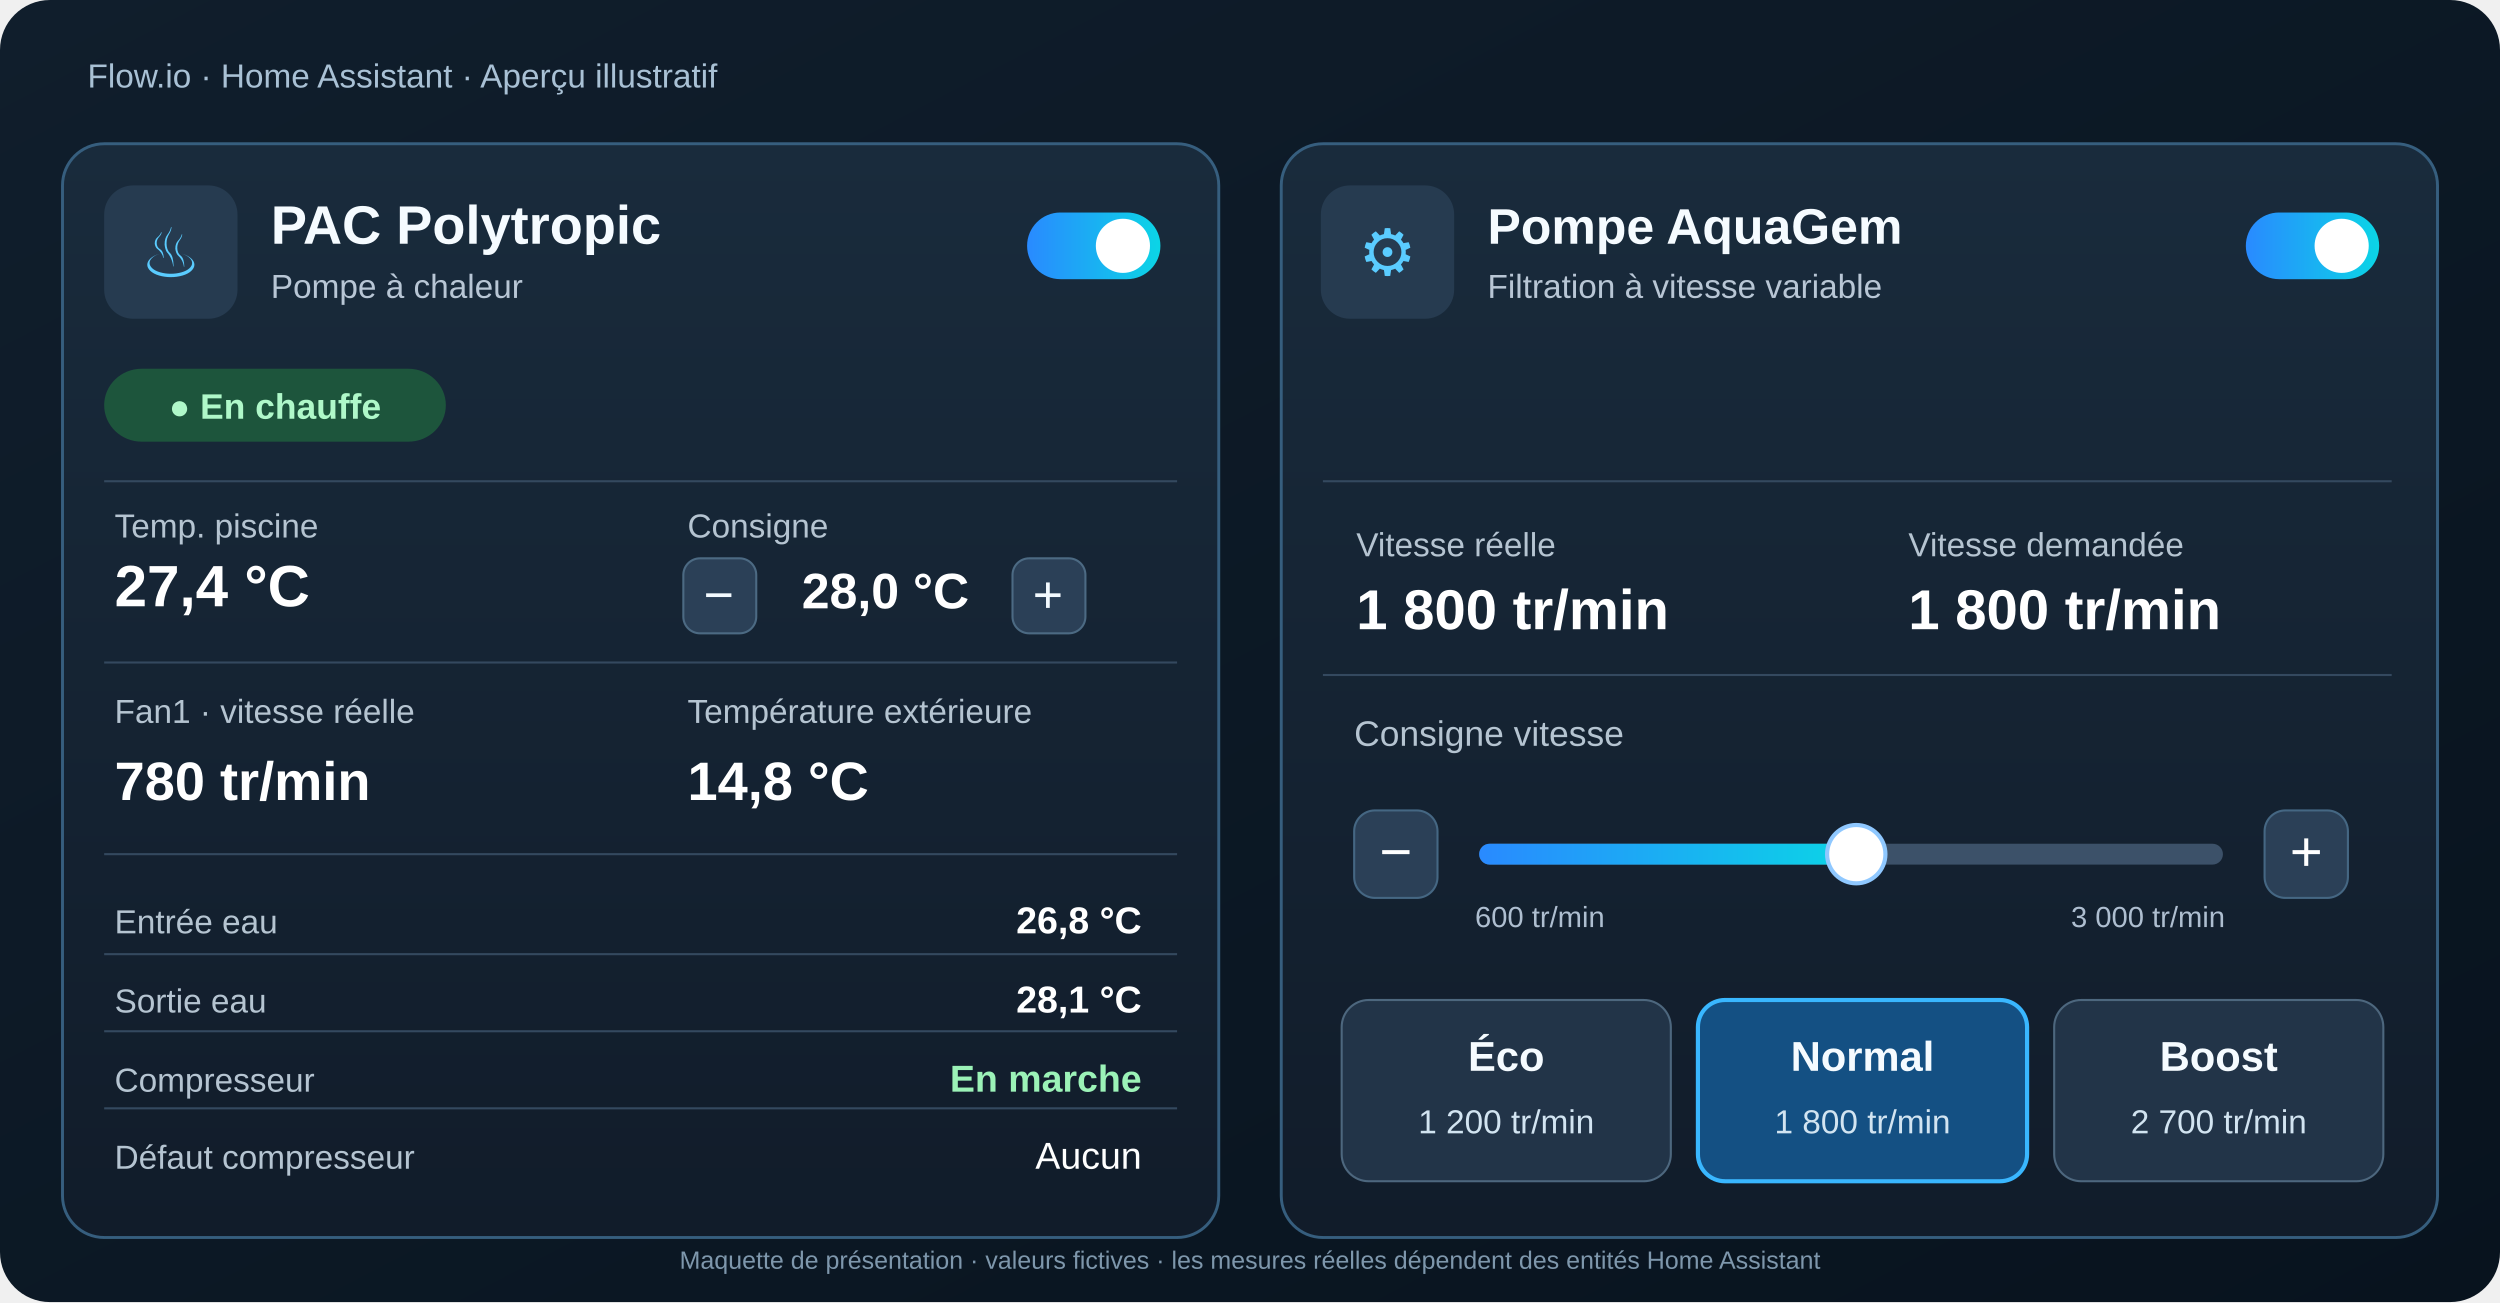
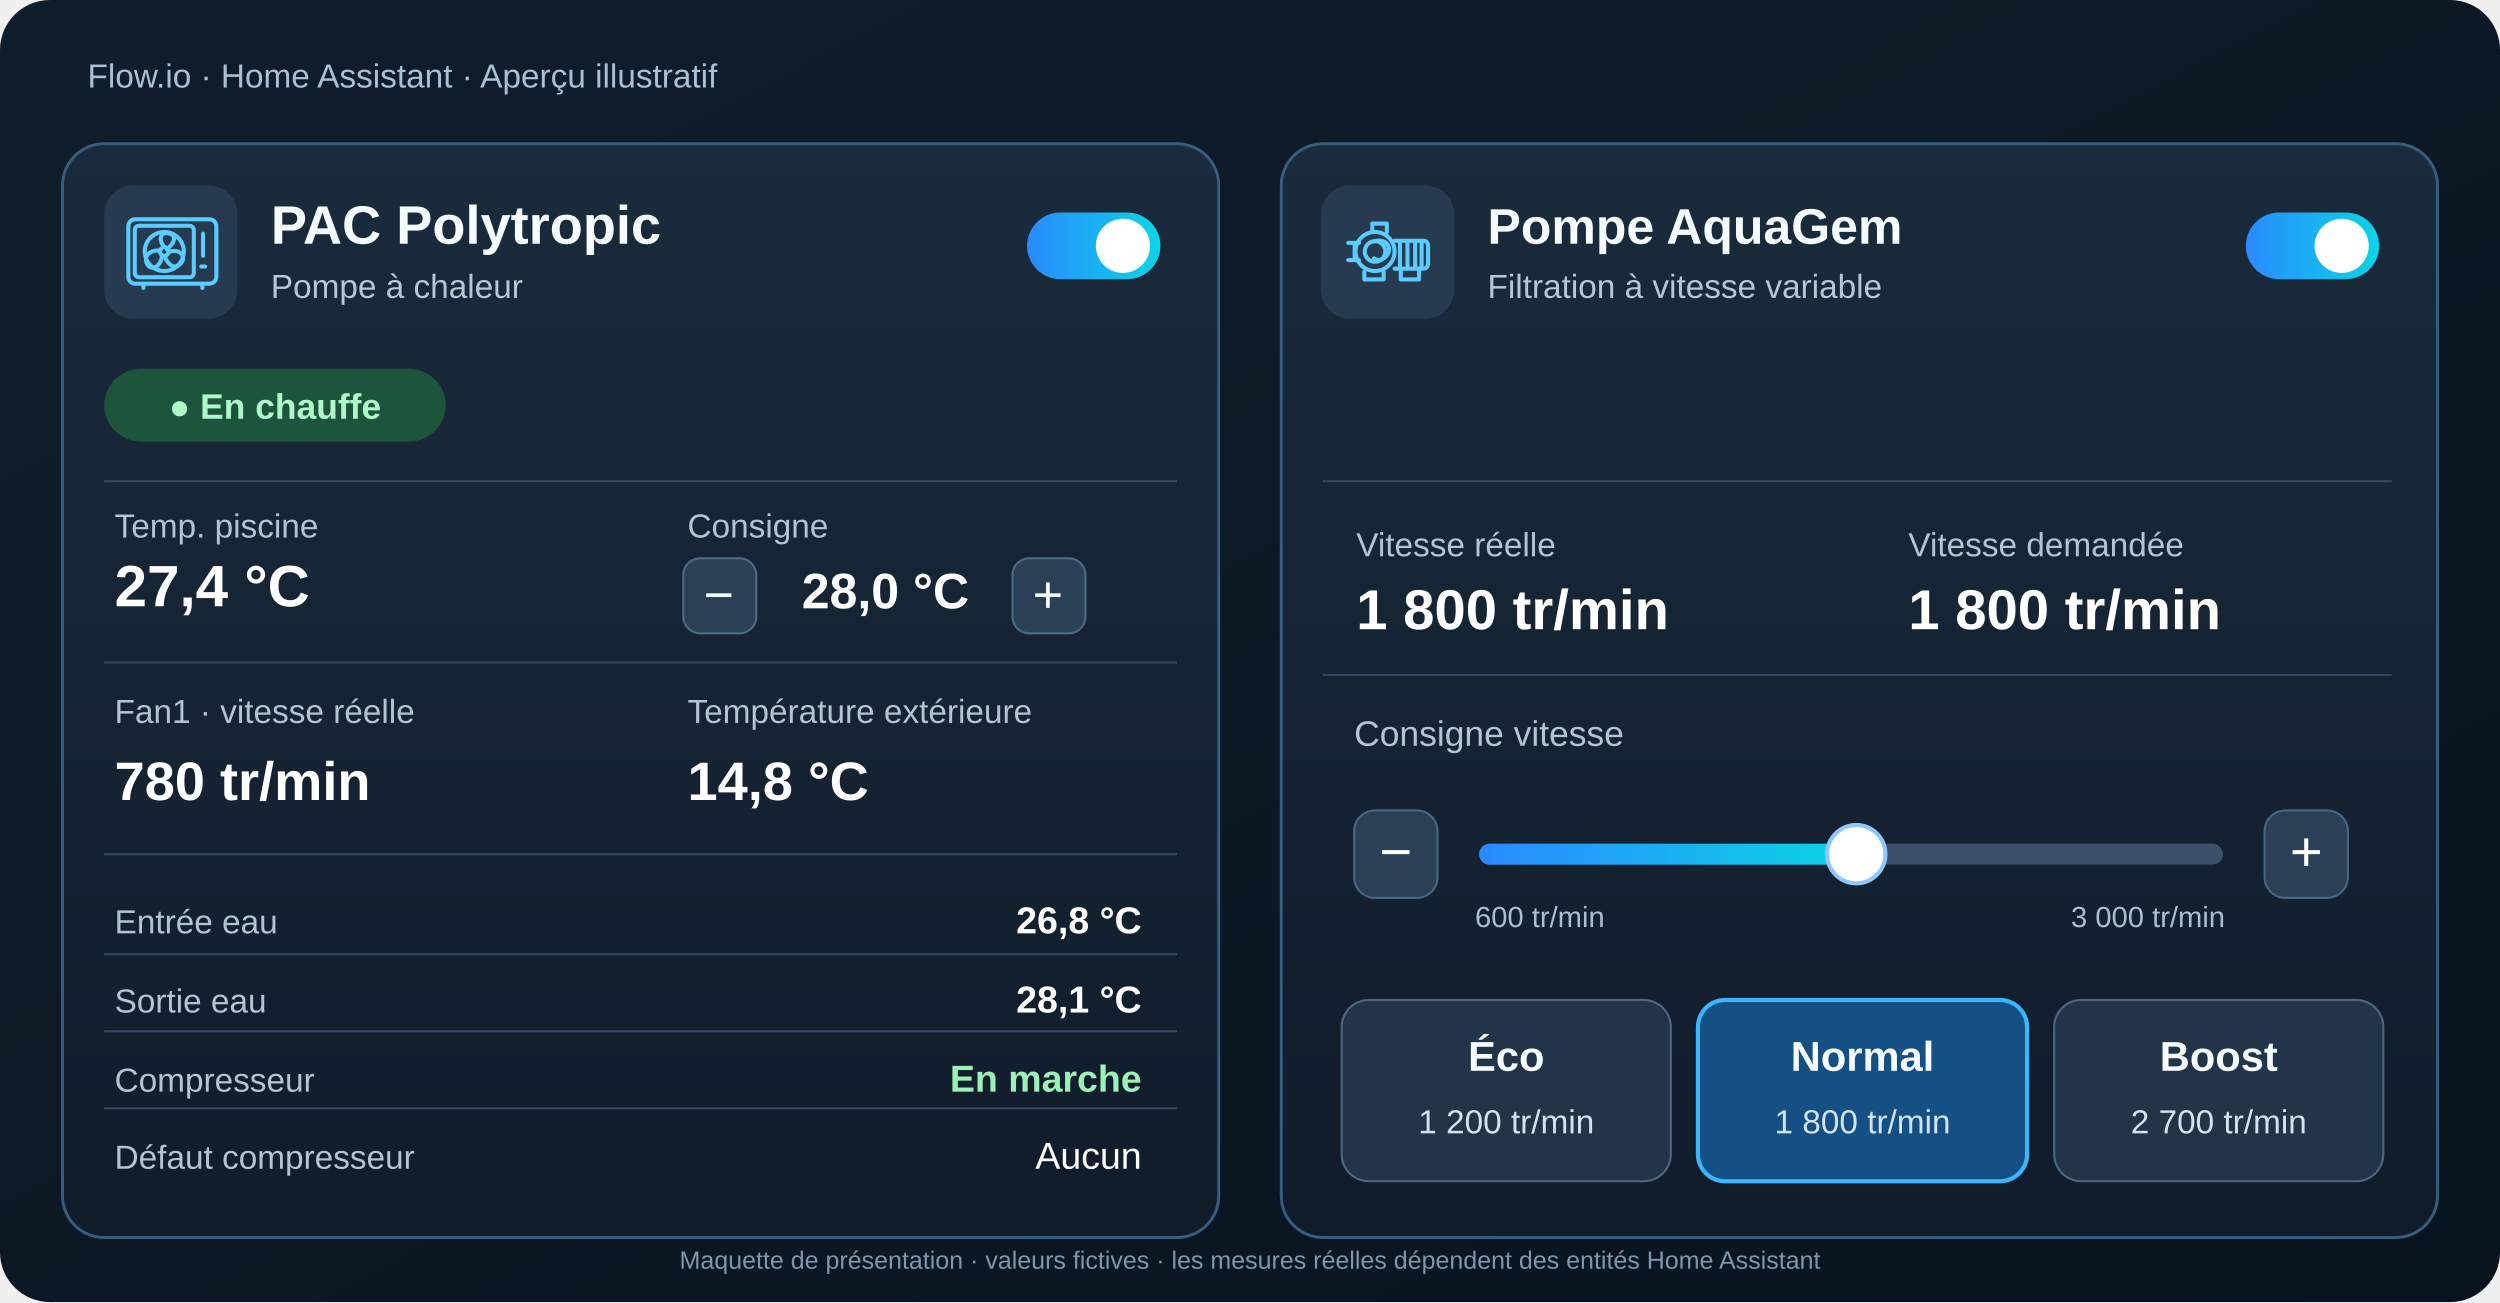
<svg xmlns="http://www.w3.org/2000/svg" width="1200" height="625" viewBox="0 0 1200 625" role="img" aria-labelledby="title desc">
  <defs>
    <linearGradient id="bg" x1="0" y1="0" x2="1" y2="1">
      <stop offset="0" stop-color="#101e2c" />
      <stop offset="1" stop-color="#08131e" />
    </linearGradient>
    <linearGradient id="panel" x1="0" y1="0" x2="0" y2="1">
      <stop offset="0" stop-color="#192b3c" />
      <stop offset="1" stop-color="#111c2a" />
    </linearGradient>
    <linearGradient id="sw" x1="0" y1="0" x2="1" y2="0">
      <stop offset="0" stop-color="#298aff" />
      <stop offset="1" stop-color="#0bd5e6" />
    </linearGradient>
  </defs>
  <rect width="1200" height="625" rx="24" fill="url(#bg)" />
  <text x="42" y="42" fill="#a9c1d5" font-family="Arial,sans-serif" font-size="16">Flow.io · Home Assistant · Aperçu illustratif</text>
  <g font-family="Arial,sans-serif">
    <rect x="30" y="69" width="555" height="525" rx="20" fill="url(#panel)" stroke="#365e7e" stroke-width="1.4" />
    <rect x="615" y="69" width="555" height="525" rx="20" fill="url(#panel)" stroke="#365e7e" stroke-width="1.4" />
    <rect x="50" y="89" width="64" height="64" rx="14" fill="#263b50" />
-     <text x="82" y="133" text-anchor="middle" fill="#5accff" font-size="33">♨</text>
+     <g transform="translate(58 96) scale(1.03)" stroke="#5accff" stroke-width="1.9" stroke-linecap="round" stroke-linejoin="round" fill="none">
+       <rect x="3.5" y="9" width="41" height="30" rx="3.2" />
+       <rect x="6.5" y="12" width="27.5" height="24" rx="2" />
+       <circle cx="20.25" cy="24" r="9.1" />
+       <circle cx="20.25" cy="24" r="2" />
+       <path d="M20 21.7 C17 17.5 19.2 14.2 23 15.8 C26.2 17.1 24.8 20.1 21.5 23" />
+       <path d="M22.4 24.2 C28.5 22.1 31 27.7 27.1 30.3 C24.4 32.4 21.5 29.4 20.3 26" />
+       <path d="M19.2 26.1 C18.2 32.5 12.8 33.2 11.8 28.6 C11 25.2 14.7 23.1 18.4 23.6" />
+       <path d="M38.3 15.7 V26 M37.5 31 H39.3 M10.5 39 V41 M38 39 V41" />
+     </g>
    <text x="130" y="117" fill="#f5fbff" font-weight="700" font-size="26">PAC Polytropic</text>
    <text x="130" y="143" fill="#b8c6d5" font-size="16">Pompe à chaleur</text>
    <rect x="493" y="102" width="64" height="32" rx="16" fill="url(#sw)" />
    <circle cx="539" cy="118" r="13" fill="#fff" />
    <rect x="50" y="177" width="164" height="35" rx="18" fill="#1d553c" />
    <text x="132" y="201" text-anchor="middle" fill="#aff8c9" font-size="17" font-weight="700">● En chauffe</text>
    <path d="M50 231H565M50 318H565M50 410H565" stroke="#34495f" stroke-width="1" />
    <text x="55" y="258" fill="#b5c4d1" font-size="16">Temp. piscine</text>
    <text x="55" y="291" fill="#fff" font-size="28" font-weight="700">27,4 °C</text>
    <text x="330" y="258" fill="#b5c4d1" font-size="16">Consigne</text>
    <rect x="328" y="268" width="35" height="36" rx="8" fill="#2b4057" stroke="#4c6a83" />
    <text x="345" y="294" text-anchor="middle" fill="#f3faff" font-size="25">−</text>
    <text x="425" y="292" text-anchor="middle" fill="#fff" font-size="24" font-weight="700">28,0 °C</text>
    <rect x="486" y="268" width="35" height="36" rx="8" fill="#2b4057" stroke="#4c6a83" />
    <text x="503" y="294" text-anchor="middle" fill="#f3faff" font-size="25">+</text>
    <text x="55" y="347" fill="#b5c4d1" font-size="16">Fan1 · vitesse réelle</text>
    <text x="55" y="384" fill="#fff" font-size="26" font-weight="700">780 tr/min</text>
    <text x="330" y="347" fill="#b5c4d1" font-size="16">Température extérieure</text>
    <text x="330" y="384" fill="#fff" font-size="26" font-weight="700">14,8 °C</text>
    <text x="55" y="448" fill="#b5c4d1" font-size="16">Entrée eau</text>
    <text x="548" y="448" text-anchor="end" fill="#fff" font-size="18" font-weight="700">26,8 °C</text>
    <path d="M50 458H565" stroke="#34495f" />
    <text x="55" y="486" fill="#b5c4d1" font-size="16">Sortie eau</text>
    <text x="548" y="486" text-anchor="end" fill="#fff" font-size="18" font-weight="700">28,1 °C</text>
    <path d="M50 495H565" stroke="#34495f" />
    <text x="55" y="524" fill="#b5c4d1" font-size="16">Compresseur</text>
    <text x="548" y="524" text-anchor="end" fill="#9bf2b7" font-size="18" font-weight="700">En marche</text>
    <path d="M50 532H565" stroke="#34495f" />
    <text x="55" y="561" fill="#b5c4d1" font-size="16">Défaut compresseur</text>
    <text x="548" y="561" text-anchor="end" fill="#fff" font-size="18">Aucun</text>
    <rect x="634" y="89" width="64" height="64" rx="14" fill="#263b50" />
-     <text x="666" y="132" text-anchor="middle" fill="#5accff" font-size="31">⚙</text>
+     <g transform="translate(642 96) scale(1.03)" stroke="#5accff" stroke-width="1.9" stroke-linecap="round" stroke-linejoin="round" fill="none">
+       <path d="M5 20 H10 M5 28 H10 M8 20 V28" />
+       <circle cx="17.5" cy="24" r="9.1" />
+       <circle cx="17.5" cy="24" r="4.8" />
+       <path d="M17.5 19.2 C22 18 25 21 23.7 24.6 C22.9 27.1 19.5 29 17 27.2" />
+       <path d="M26.6 19 H39.8 Q42.2 19 42.2 21.4 V29.4 Q42.2 32 39.8 32 H26.6" />
+       <path d="M29.1 20 V31 M32.6 20 V31 M36.2 20 V31 M39.2 20 V31" />
+       <path d="M12.5 33.5 V37 H21.5 V33.5 M29.5 32 V37 H38 V32" />
+       <path d="M16.2 14.7 V11 H23 V15" />
+     </g>
    <text x="714" y="117" fill="#f5fbff" font-weight="700" font-size="24">Pompe AquaGem</text>
    <text x="714" y="143" fill="#b8c6d5" font-size="16">Filtration à vitesse variable</text>
    <rect x="1078" y="102" width="64" height="32" rx="16" fill="url(#sw)" />
    <circle cx="1124" cy="118" r="13" fill="#fff" />
    <path d="M635 231H1148M635 324H1148" stroke="#34495f" />
    <text x="651" y="267" fill="#b5c4d1" font-size="16">Vitesse réelle</text>
    <text x="651" y="302" fill="#fff" font-weight="700" font-size="27">1 800 tr/min</text>
    <text x="916" y="267" fill="#b5c4d1" font-size="16">Vitesse demandée</text>
    <text x="916" y="302" fill="#fff" font-weight="700" font-size="27">1 800 tr/min</text>
    <text x="650" y="358" fill="#b5c4d1" font-size="17">Consigne vitesse</text>
    <rect x="650" y="389" width="40" height="42" rx="10" stroke="#456783" fill="#2b4057" />
    <text x="670" y="418" fill="#fff" text-anchor="middle" font-size="27">−</text>
    <rect x="710" y="405" width="357" height="10" rx="5" fill="#3c5169" />
    <rect x="710" y="405" width="181" height="10" rx="5" fill="url(#sw)" />
    <circle cx="891" cy="410" r="14" stroke="#8fc8ff" stroke-width="2" fill="#fff" />
    <rect x="1087" y="389" width="40" height="42" rx="10" stroke="#456783" fill="#2b4057" />
    <text x="1107" y="418" fill="#fff" text-anchor="middle" font-size="27">+</text>
    <text x="708" y="445" fill="#aebed0" font-size="14">600 tr/min</text>
    <text x="1068" y="445" fill="#aebed0" font-size="14" text-anchor="end">3 000 tr/min</text>
    <rect x="644" y="480" width="158" height="87" rx="13" fill="#223448" stroke="#4d677e" stroke-width="1" />
    <text x="723" y="514" text-anchor="middle" fill="#f5fbff" font-size="20" font-weight="700">Éco</text>
    <text x="723" y="544" text-anchor="middle" fill="#d2e4f1" font-size="16">1 200 tr/min</text>
    <rect x="815" y="480" width="158" height="87" rx="13" fill="#145083" stroke="#39b7ff" stroke-width="2" />
    <text x="894" y="514" text-anchor="middle" fill="#f5fbff" font-size="20" font-weight="700">Normal</text>
    <text x="894" y="544" text-anchor="middle" fill="#d2e4f1" font-size="16">1 800 tr/min</text>
    <rect x="986" y="480" width="158" height="87" rx="13" fill="#223448" stroke="#4d677e" stroke-width="1" />
    <text x="1065" y="514" text-anchor="middle" fill="#f5fbff" font-size="20" font-weight="700">Boost</text>
    <text x="1065" y="544" text-anchor="middle" fill="#d2e4f1" font-size="16">2 700 tr/min</text>
  </g>
  <text x="600" y="609" text-anchor="middle" fill="#7e97ac" font-family="Arial,sans-serif" font-size="12">Maquette de présentation · valeurs fictives · les mesures réelles dépendent des entités Home Assistant</text>
</svg>
